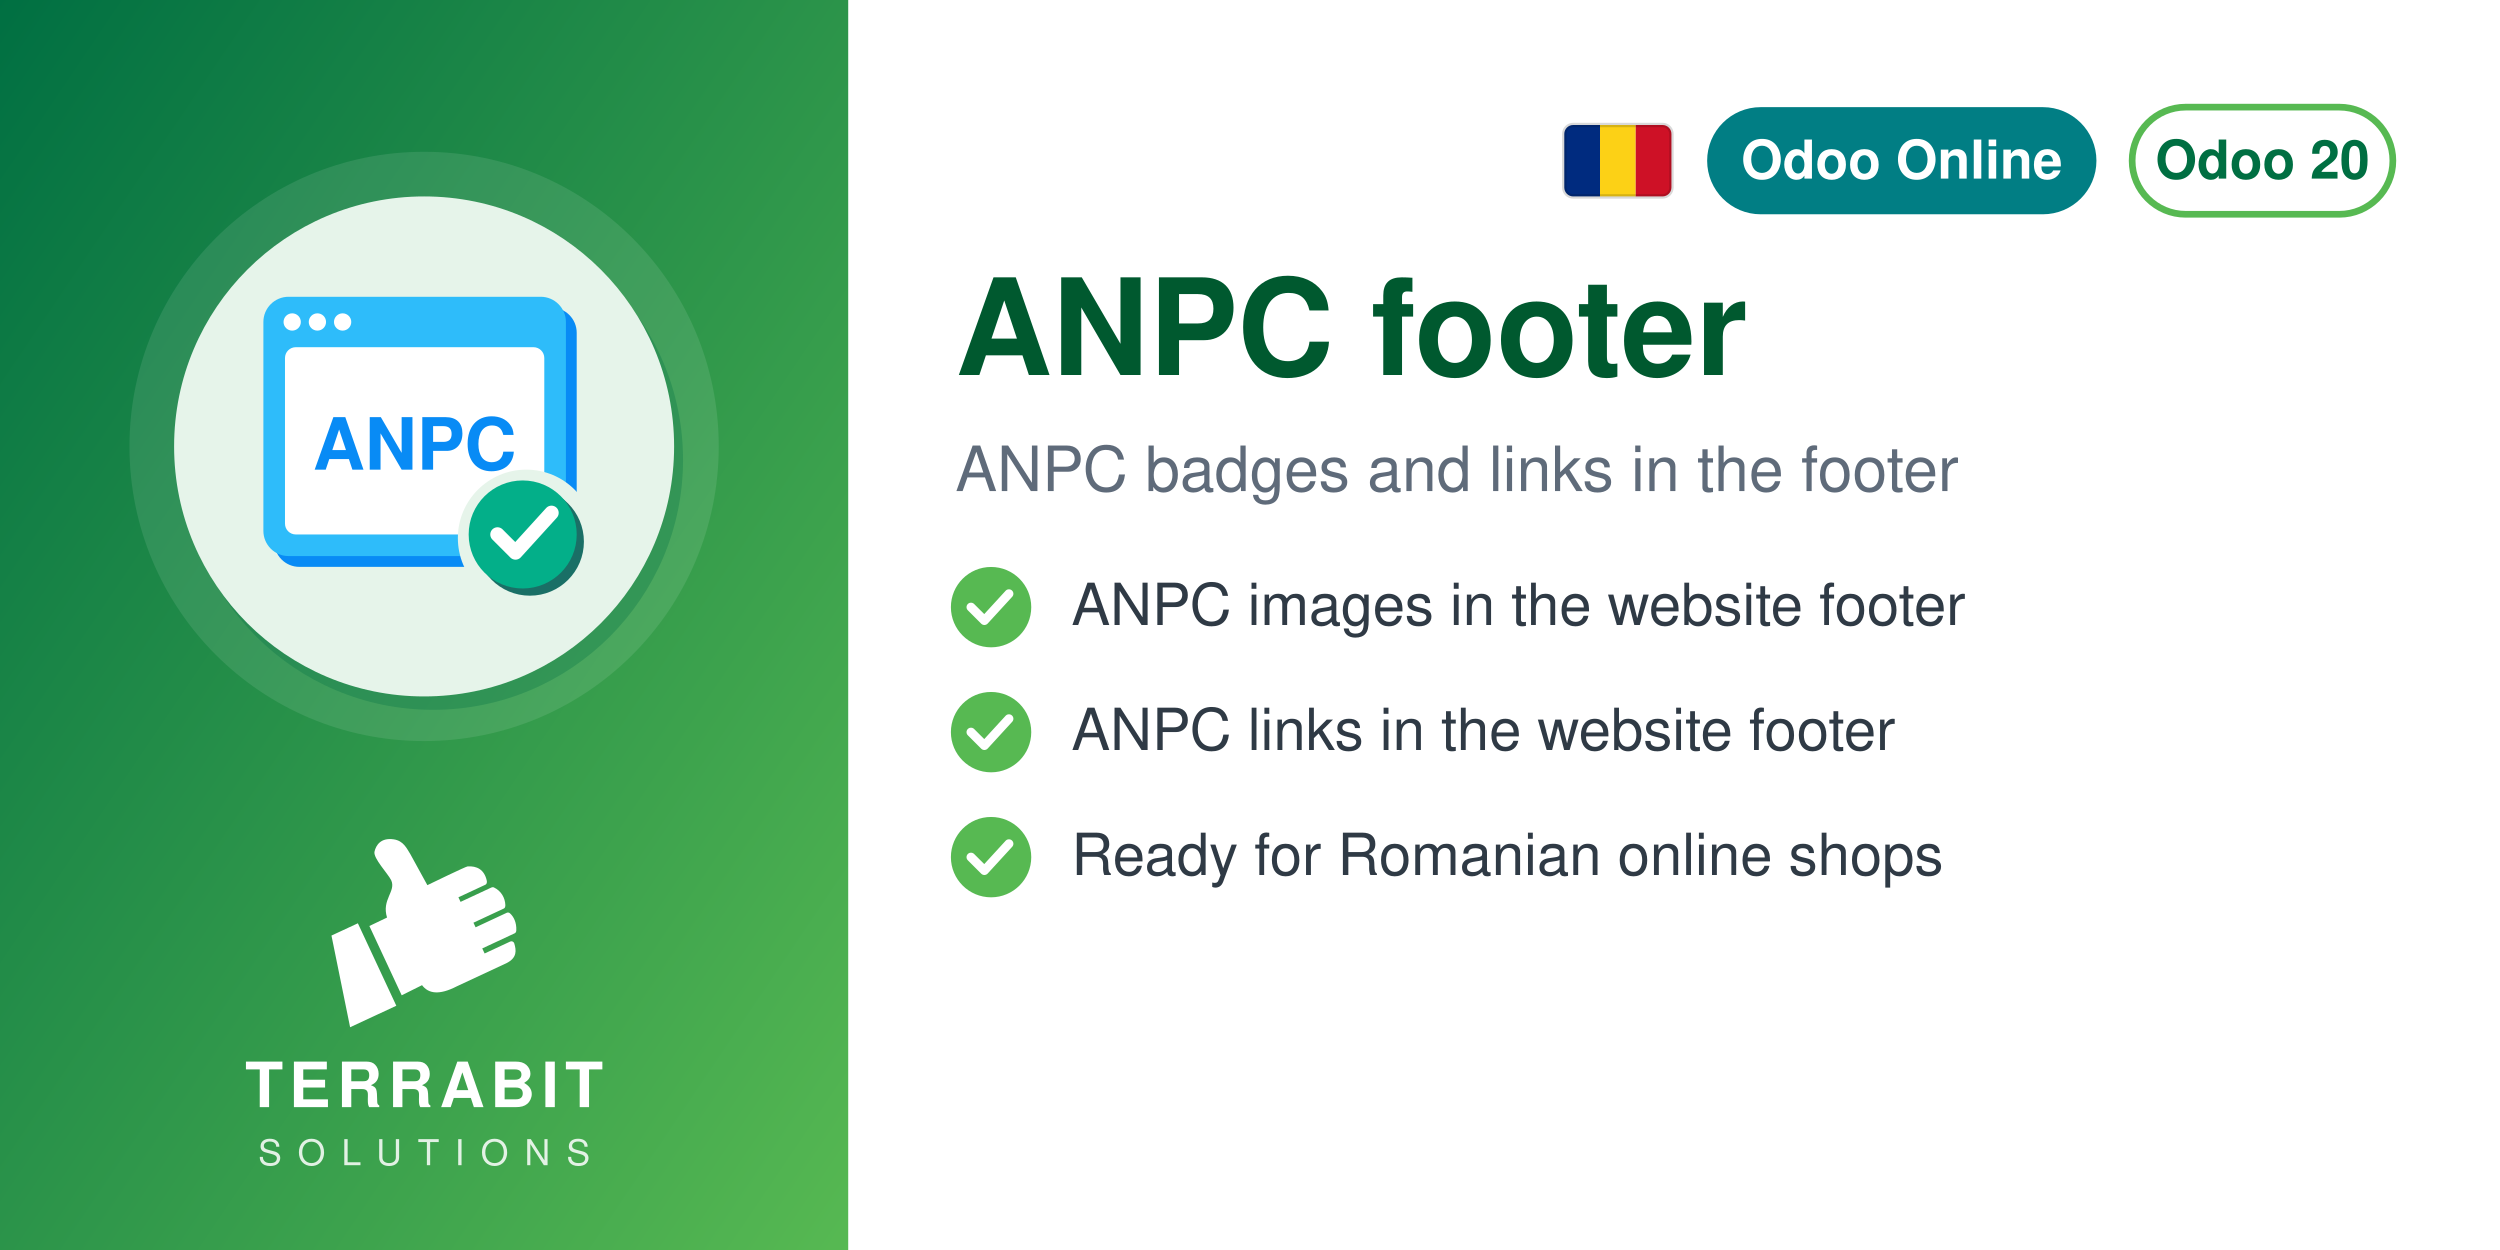
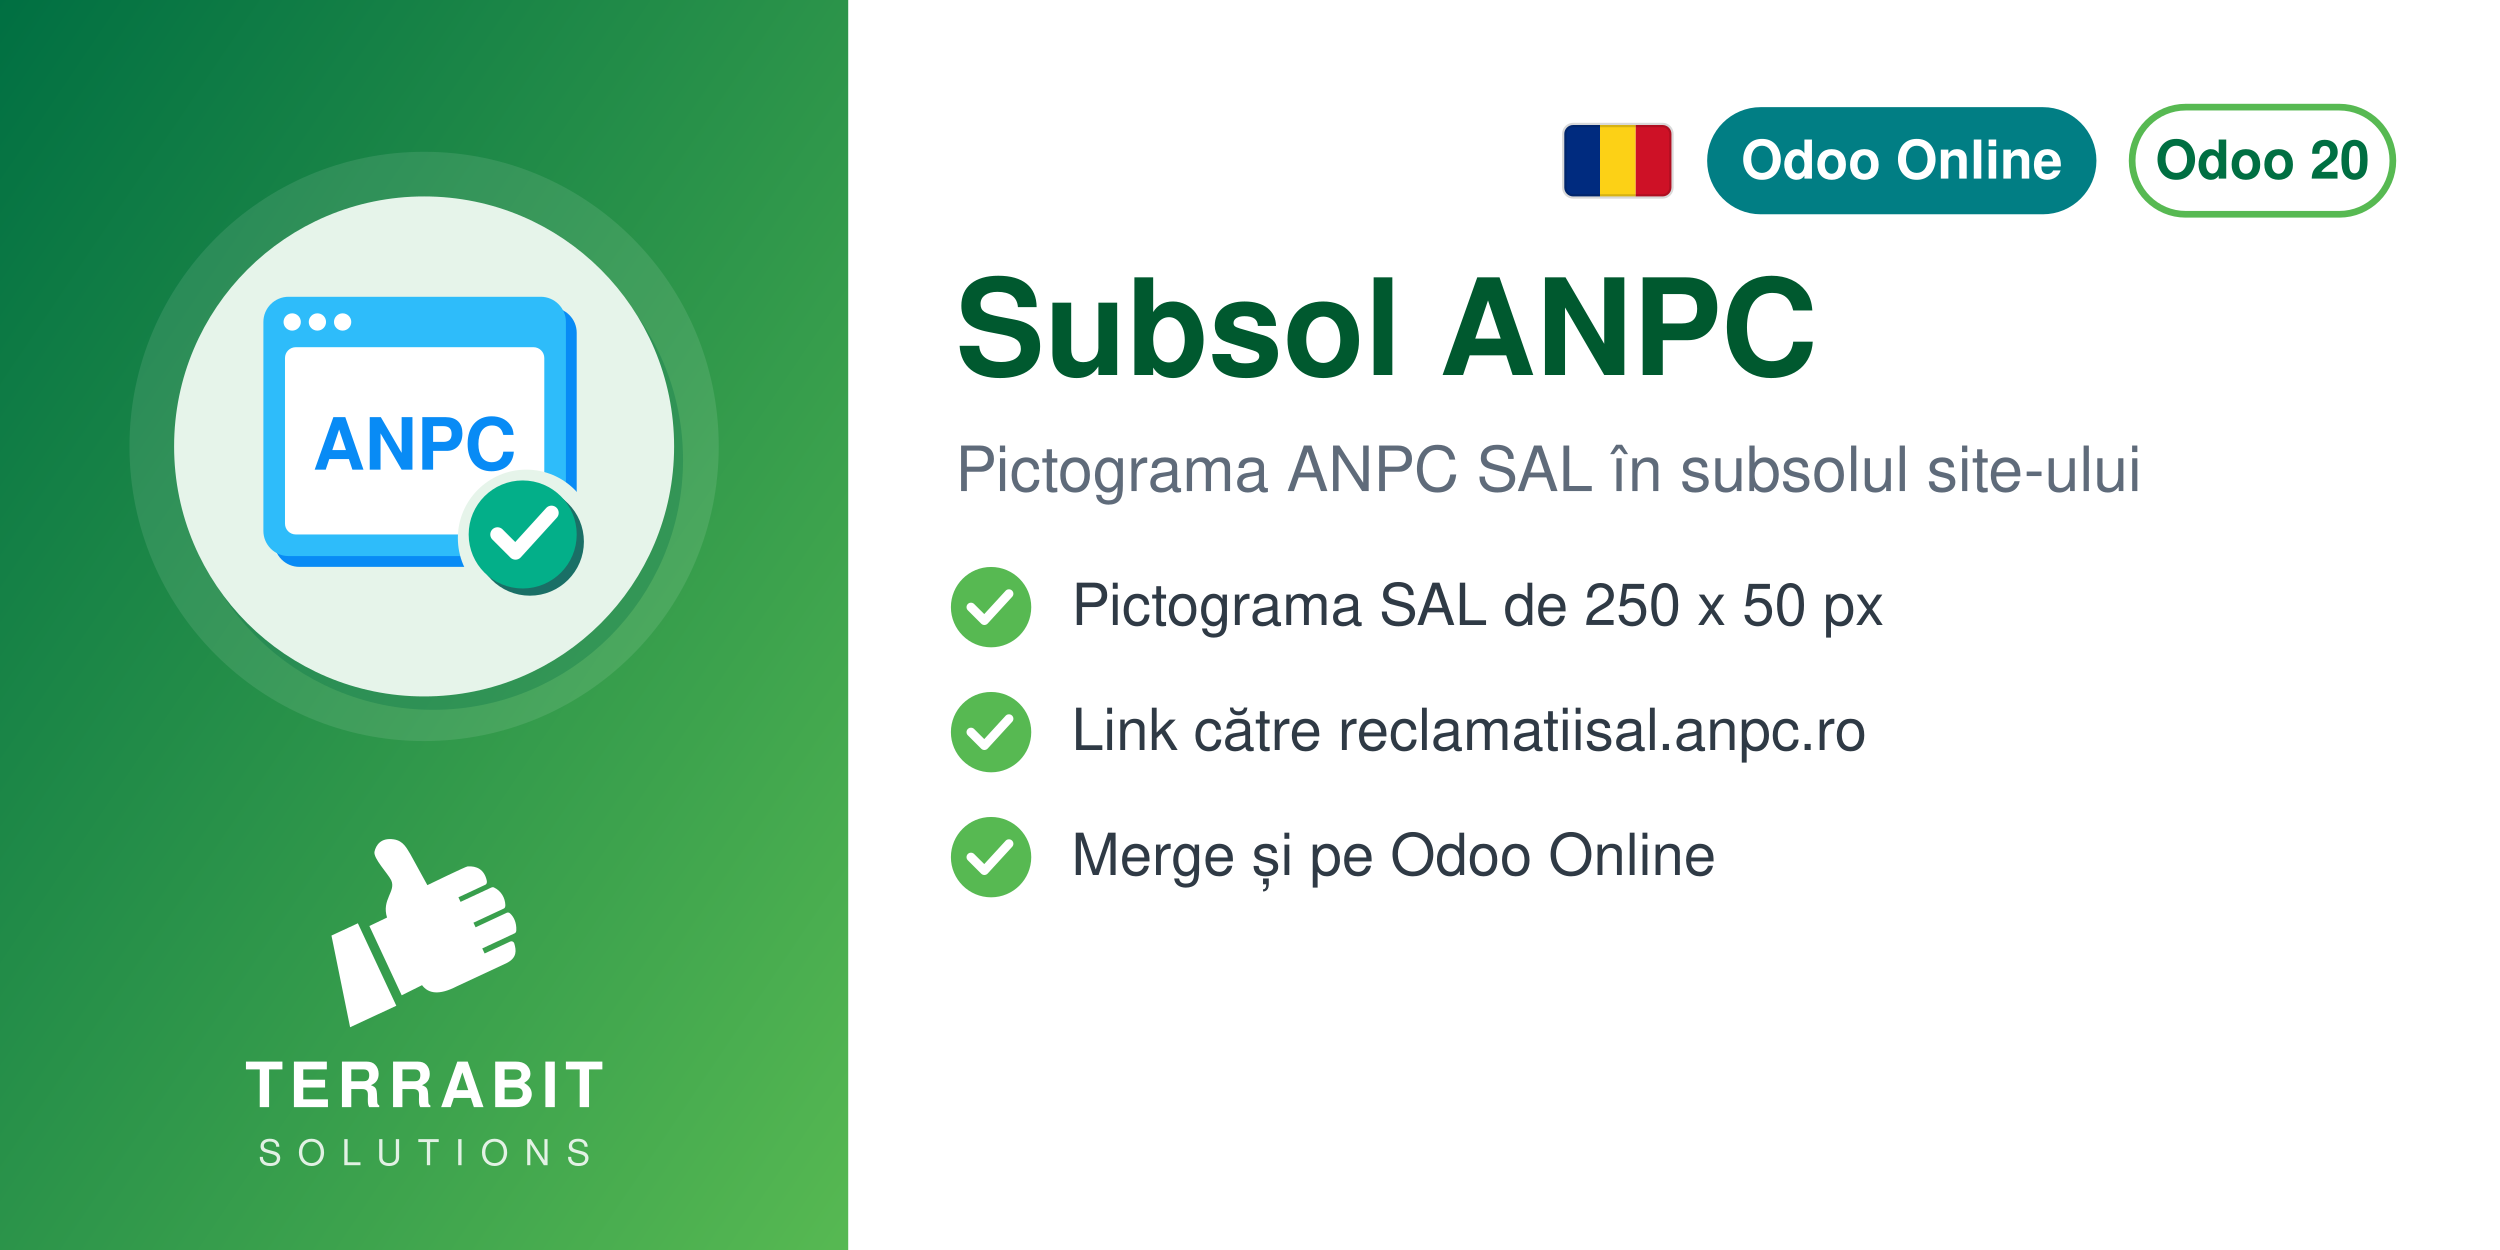
<svg xmlns="http://www.w3.org/2000/svg" width="560" height="280" viewBox="0 0 560 280">
  <defs>
    <linearGradient id="g" x1="0" y1="0" x2="1" y2="1">
      <stop offset="0" stop-color="#006F42" />
      <stop offset="1" stop-color="#57B952" />
    </linearGradient>
  </defs>
  <rect width="560" height="280" fill="#FFFFFF" />
  <rect width="190" height="280" fill="url(#g)" />
  <circle cx="95.0" cy="100" r="66" fill="white" opacity="0.10" />
  <circle cx="97.0" cy="103" r="56" fill="#006F42" opacity="0.30" />
  <circle cx="95.0" cy="100" r="56" fill="#E6F4EA" />
  <svg x="54.0" y="59.0" width="82" height="82" viewBox="0 0 100 100" preserveAspectRatio="xMidYMid meet">
    <g transform="translate(2.16,-0.72) scale(0.9838)">
      <defs>
        <mask id="mi-cut" maskUnits="userSpaceOnUse" x="-20" y="-20" width="140" height="140">
          <rect x="-20" y="-20" width="140" height="140" fill="#fff" />
          <circle cx="77" cy="77" r="19" fill="#000" />
        </mask>
      </defs>
      <g mask="url(#mi-cut)">
        <g transform="translate(3,3)" fill="#088BF5">
          <rect x="4" y="10" width="84" height="72" rx="7" />
        </g>
        <g fill="#2EBCFA">
          <rect x="4" y="10" width="84" height="72" rx="7" />
        </g>
        <rect x="10" y="24" width="72" height="52" rx="3" fill="#FFFFFF" />
        <g fill="#FFFFFF">
          <circle cx="12" cy="17" r="2.4" />
          <circle cx="19" cy="17" r="2.4" />
          <circle cx="26" cy="17" r="2.4" />
        </g>
        <text x="46" y="58" font-family="Helvetica, Arial, sans-serif" font-weight="bold" font-size="20" fill="#088BF5" text-anchor="middle">ANPC</text>
      </g>
      <circle cx="78" cy="78" r="15" fill="#1A6F66" />
      <circle cx="76" cy="76" r="15" fill="#03AF89" />
      <path d="M69,76 l5,5 l10,-11" fill="none" stroke="#FFFFFF" stroke-width="4" stroke-linecap="round" stroke-linejoin="round" />
    </g>
  </svg>
  <svg x="72.0" y="186" width="46" height="46" viewBox="4045 2535 3400 3400" preserveAspectRatio="xMidYMid meet">
    <path fill="#FFFFFF" d="M4648.32 4073.59l636.59 1365.17 -765.09 355.96 -308.63 -1517.87 437.13 -203.26zm725.61 1192.32l336.75 -167.88c105.65,140.85 282.69,170.72 576.82,18.8l819.92 -382.33c181.4,-90.13 164.26,-214.57 130.07,-328.43 -4.28,-14.25 -13.68,-24.81 -27.34,-30.7 -13.67,-5.89 -27.61,-5.11 -41.09,1.18l-422.32 196.93 -39.04 -83.72 538.07 -250.91c16.64,-7.76 24.7,-27.69 25.58,-46.04 6.48,-134.33 -44.36,-230.89 -105.84,-285.23 -15.2,-13.44 -35.71,-15.59 -54.12,-7l-513.92 239.64 -35.6 -76.34 506.31 -236.1c17.69,-8.25 22.52,-36.93 21.83,-56.45 -4.1,-117.31 -67.62,-232.74 -187.72,-290.66 -13.94,-6.72 -28.64,-6.36 -42.69,0.19l-511.21 238.38 -35.37 -75.86 448.98 -209.36c20.44,-9.53 25.81,-42.28 21.02,-64.32 -41.02,-189.07 -167.92,-247.8 -318.14,-237.87 -29.39,1.94 -589.86,273.16 -665.95,310.54l-281.84 -513.57c-59.06,-93.13 -112.7,-221.7 -276.47,-245.13 -211.24,-30.22 -291.56,94.38 -316.89,203.13 -25.32,108.75 223.84,365.99 276.05,473.69 85.52,184.27 -161.86,318.11 -68.41,617.99l-292.54 139.94 535.09 1147.51z" />
  </svg>
  <text x="95.0" y="248" text-anchor="middle" font-family="Helvetica,Arial,sans-serif" font-size="14" font-weight="800" letter-spacing="1.4" fill="white">TERRABIT</text>
  <text x="95.0" y="261" text-anchor="middle" font-family="Helvetica,Arial,sans-serif" font-size="8" font-weight="500" letter-spacing="3.6" fill="white" opacity="0.85">SOLUTIONS</text>
  <g>
    <rect x="477.6" y="24" width="58.4" height="24" rx="12" fill="none" stroke="#57B952" stroke-width="1.5" />
    <text x="506.8" y="40" text-anchor="middle" font-family="Helvetica,Arial,sans-serif" font-size="12" font-weight="700" fill="#006F42">Odoo 20</text>
  </g>
  <g>
    <rect x="382.4" y="24" width="87.2" height="24" rx="12" fill="#017E84" />
    <text x="426" y="40" text-anchor="middle" font-family="Helvetica,Arial,sans-serif" font-size="12" font-weight="700" fill="white">Odoo Online</text>
  </g>
  <g>
    <clipPath id="ro-flag">
      <rect x="350.4" y="28.0" width="24" height="16" rx="2" />
    </clipPath>
    <g clip-path="url(#ro-flag)">
      <rect x="350.4" y="28.0" width="8.0" height="16" fill="#002B7F" />
      <rect x="358.4" y="28.0" width="8.0" height="16" fill="#FCD116" />
      <rect x="366.4" y="28.0" width="8.0" height="16" fill="#CE1126" />
    </g>
    <rect x="350.4" y="28.0" width="24" height="16" rx="2" fill="none" stroke="#000000" stroke-opacity="0.15" stroke-width="1" />
  </g>
-   <text x="214" y="84" font-family="Helvetica,Arial,sans-serif" font-size="30" font-weight="700" fill="#00592F">ANPC footer</text>
-   <text x="214" y="110" font-family="Helvetica,Arial,sans-serif" font-size="14" fill="#5F6B7A">ANPC badges and links in the footer</text>
+   <text x="214" y="84" font-family="Helvetica,Arial,sans-serif" font-size="30" font-weight="700" fill="#00592F">Subsol ANPC</text>
+   <text x="214" y="110" font-family="Helvetica,Arial,sans-serif" font-size="14" fill="#5F6B7A">Pictograma ANPC SAL în subsolul site-ului</text>
  <circle cx="222" cy="136" r="9" fill="#57B952" />
  <path d="M217.5 136 l3 3 l5.5 -6" fill="none" stroke="white" stroke-width="2" stroke-linecap="round" stroke-linejoin="round" />
-   <text x="240" y="140" font-family="Helvetica,Arial,sans-serif" font-size="13" fill="#2F3A45">ANPC images in the website footer</text>
+   <text x="240" y="140" font-family="Helvetica,Arial,sans-serif" font-size="13" fill="#2F3A45">Pictograma SAL de 250 x 50 px</text>
  <circle cx="222" cy="164" r="9" fill="#57B952" />
  <path d="M217.5 164 l3 3 l5.5 -6" fill="none" stroke="white" stroke-width="2" stroke-linecap="round" stroke-linejoin="round" />
-   <text x="240" y="168" font-family="Helvetica,Arial,sans-serif" font-size="13" fill="#2F3A45">ANPC links in the website footer</text>
+   <text x="240" y="168" font-family="Helvetica,Arial,sans-serif" font-size="13" fill="#2F3A45">Link către reclamatiisal.anpc.ro</text>
  <circle cx="222" cy="192" r="9" fill="#57B952" />
  <path d="M217.5 192 l3 3 l5.5 -6" fill="none" stroke="white" stroke-width="2" stroke-linecap="round" stroke-linejoin="round" />
-   <text x="240" y="196" font-family="Helvetica,Arial,sans-serif" font-size="13" fill="#2F3A45">Ready for Romanian online shops</text>
+   <text x="240" y="196" font-family="Helvetica,Arial,sans-serif" font-size="13" fill="#2F3A45">Merge și pe Odoo Online</text>
</svg>
